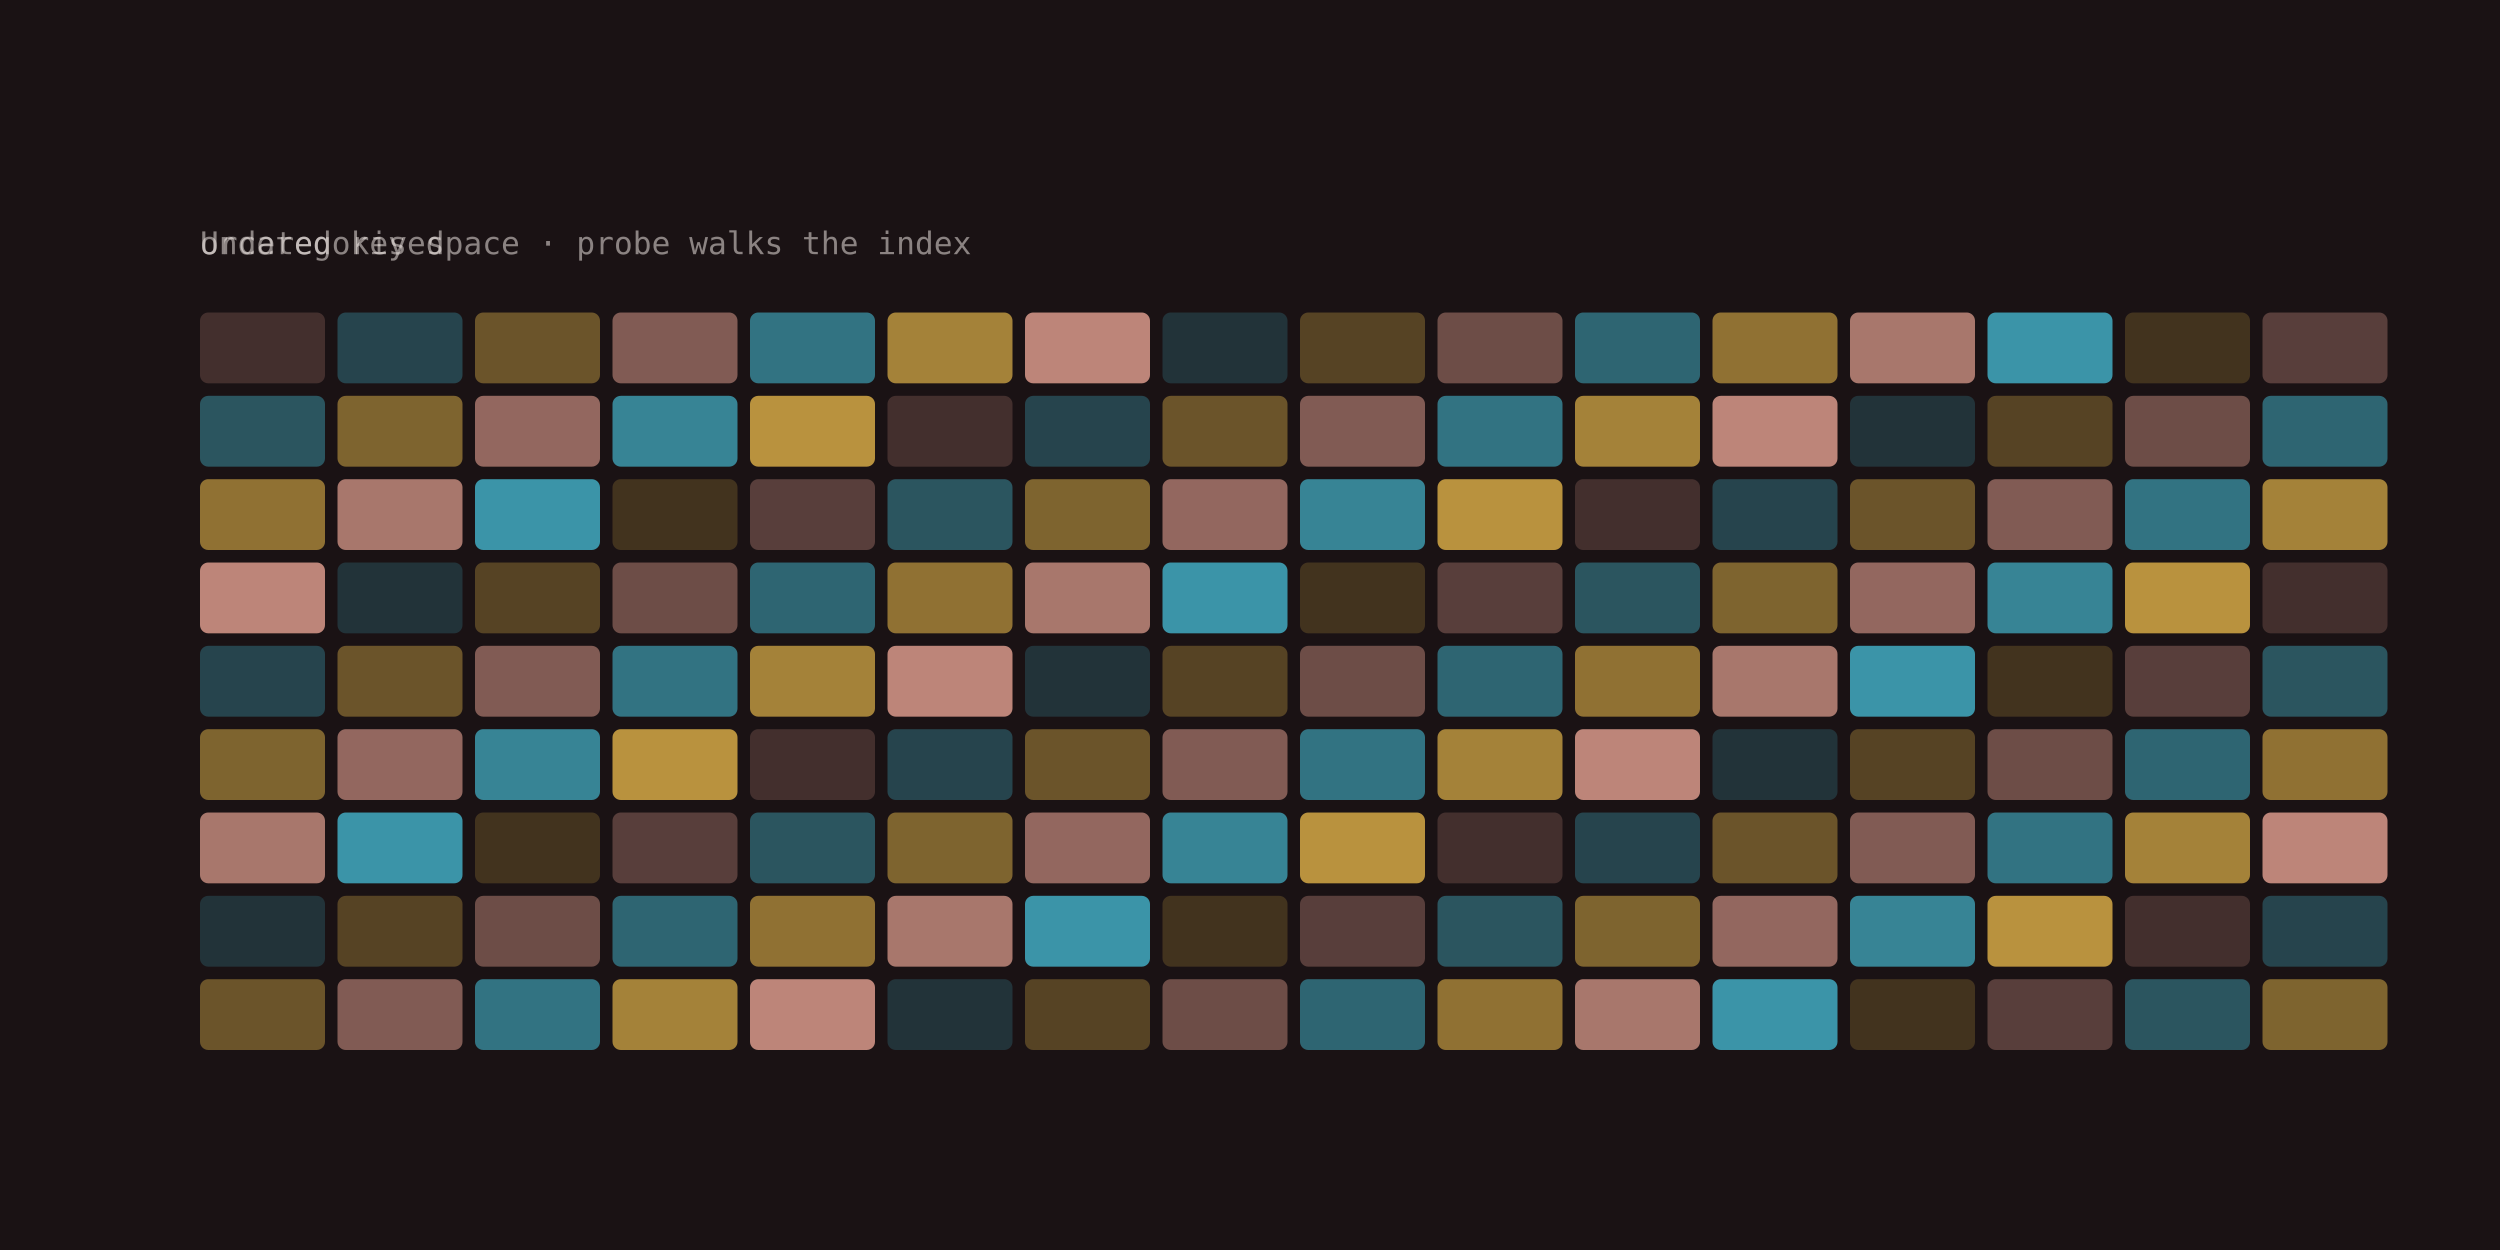
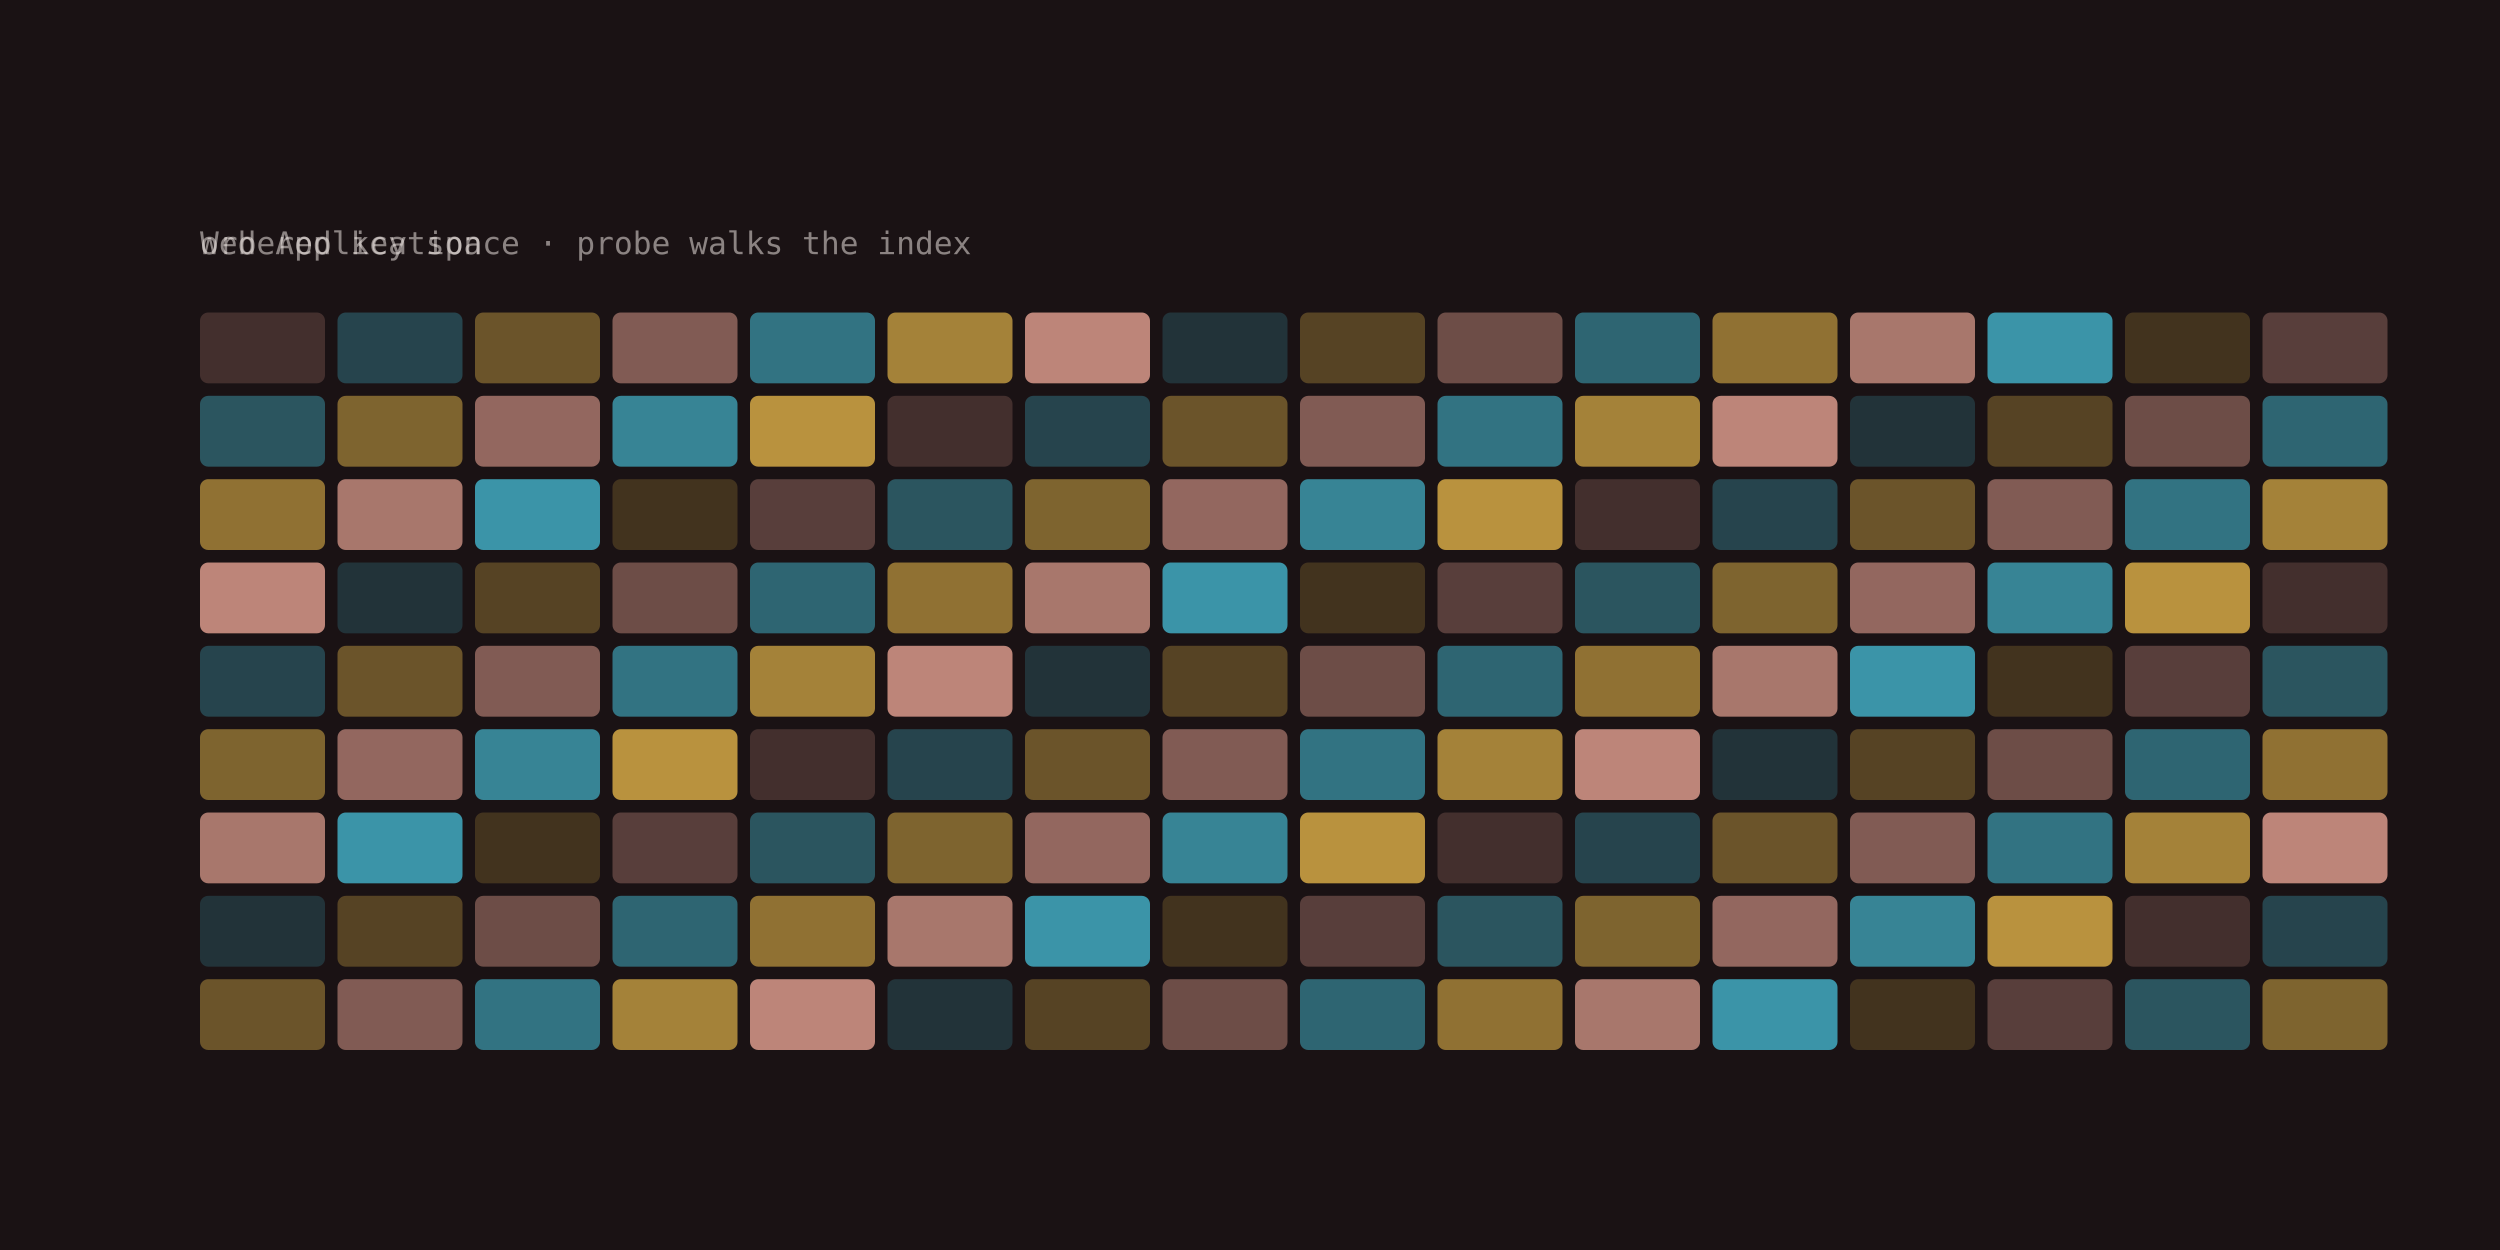
<svg xmlns="http://www.w3.org/2000/svg" viewBox="0 0 1200 600" width="1200" height="600" role="img" aria-label="gh0st domain model">
  <rect width="1200" height="600" fill="#1a1214" />
  <defs>
    <linearGradient id="gd" x1="0" y1="0" x2="1" y2="1">
      <stop offset="0%" stop-color="#ffb4a2" />
      <stop offset="100%" stop-color="#48cae4" />
    </linearGradient>
  </defs>
  <rect x="96.00" y="150.00" width="60.00" height="34.00" rx="4.00" fill="#ffb4a2" opacity="0.18" />
  <rect x="162.00" y="150.00" width="60.00" height="34.00" rx="4.00" fill="#48cae4" opacity="0.27" />
  <rect x="228.00" y="150.00" width="60.00" height="34.00" rx="4.00" fill="#f9c74f" opacity="0.36" />
  <rect x="294.00" y="150.00" width="60.00" height="34.00" rx="4.00" fill="#ffb4a2" opacity="0.45" />
  <rect x="360.00" y="150.00" width="60.00" height="34.00" rx="4.00" fill="#48cae4" opacity="0.53" />
  <rect x="426.00" y="150.00" width="60.00" height="34.00" rx="4.00" fill="#f9c74f" opacity="0.62" />
  <rect x="492.00" y="150.00" width="60.00" height="34.00" rx="4.00" fill="#ffb4a2" opacity="0.71" />
  <rect x="558.00" y="150.00" width="60.00" height="34.00" rx="4.00" fill="#48cae4" opacity="0.18" />
  <rect x="624.00" y="150.00" width="60.00" height="34.00" rx="4.00" fill="#f9c74f" opacity="0.27" />
  <rect x="690.00" y="150.00" width="60.00" height="34.00" rx="4.00" fill="#ffb4a2" opacity="0.36" />
  <rect x="756.00" y="150.00" width="60.00" height="34.00" rx="4.00" fill="#48cae4" opacity="0.45" />
  <rect x="822.00" y="150.00" width="60.00" height="34.00" rx="4.00" fill="#f9c74f" opacity="0.53" />
  <rect x="888.00" y="150.00" width="60.00" height="34.00" rx="4.00" fill="#ffb4a2" opacity="0.62" />
  <rect x="954.00" y="150.00" width="60.00" height="34.00" rx="4.00" fill="#48cae4" opacity="0.71" />
  <rect x="1020.00" y="150.00" width="60.00" height="34.00" rx="4.00" fill="#f9c74f" opacity="0.18" />
  <rect x="1086.00" y="150.00" width="60.00" height="34.00" rx="4.00" fill="#ffb4a2" opacity="0.27" />
  <rect x="96.00" y="190.00" width="60.00" height="34.00" rx="4.00" fill="#48cae4" opacity="0.36" />
  <rect x="162.00" y="190.00" width="60.00" height="34.00" rx="4.00" fill="#f9c74f" opacity="0.45" />
  <rect x="228.00" y="190.00" width="60.00" height="34.00" rx="4.00" fill="#ffb4a2" opacity="0.53" />
  <rect x="294.00" y="190.00" width="60.00" height="34.00" rx="4.00" fill="#48cae4" opacity="0.62" />
  <rect x="360.00" y="190.00" width="60.00" height="34.00" rx="4.00" fill="#f9c74f" opacity="0.71" />
  <rect x="426.00" y="190.00" width="60.00" height="34.00" rx="4.00" fill="#ffb4a2" opacity="0.18" />
  <rect x="492.00" y="190.00" width="60.00" height="34.00" rx="4.00" fill="#48cae4" opacity="0.27" />
  <rect x="558.00" y="190.00" width="60.00" height="34.00" rx="4.00" fill="#f9c74f" opacity="0.36" />
  <rect x="624.00" y="190.00" width="60.00" height="34.00" rx="4.00" fill="#ffb4a2" opacity="0.45" />
  <rect x="690.00" y="190.00" width="60.00" height="34.00" rx="4.00" fill="#48cae4" opacity="0.53" />
  <rect x="756.00" y="190.00" width="60.00" height="34.00" rx="4.00" fill="#f9c74f" opacity="0.62" />
  <rect x="822.00" y="190.00" width="60.00" height="34.00" rx="4.00" fill="#ffb4a2" opacity="0.71" />
  <rect x="888.00" y="190.00" width="60.00" height="34.00" rx="4.00" fill="#48cae4" opacity="0.18" />
  <rect x="954.00" y="190.00" width="60.00" height="34.00" rx="4.00" fill="#f9c74f" opacity="0.27" />
  <rect x="1020.00" y="190.00" width="60.00" height="34.00" rx="4.00" fill="#ffb4a2" opacity="0.36" />
  <rect x="1086.00" y="190.00" width="60.00" height="34.00" rx="4.00" fill="#48cae4" opacity="0.45" />
  <rect x="96.00" y="230.00" width="60.00" height="34.00" rx="4.00" fill="#f9c74f" opacity="0.53" />
  <rect x="162.00" y="230.00" width="60.00" height="34.00" rx="4.00" fill="#ffb4a2" opacity="0.62" />
  <rect x="228.00" y="230.00" width="60.00" height="34.00" rx="4.00" fill="#48cae4" opacity="0.71" />
  <rect x="294.00" y="230.00" width="60.00" height="34.00" rx="4.00" fill="#f9c74f" opacity="0.18" />
  <rect x="360.00" y="230.00" width="60.00" height="34.00" rx="4.00" fill="#ffb4a2" opacity="0.27" />
  <rect x="426.00" y="230.00" width="60.00" height="34.00" rx="4.00" fill="#48cae4" opacity="0.36" />
  <rect x="492.00" y="230.00" width="60.00" height="34.00" rx="4.00" fill="#f9c74f" opacity="0.45" />
  <rect x="558.00" y="230.00" width="60.00" height="34.00" rx="4.00" fill="#ffb4a2" opacity="0.53" />
  <rect x="624.00" y="230.00" width="60.00" height="34.00" rx="4.00" fill="#48cae4" opacity="0.62" />
  <rect x="690.00" y="230.00" width="60.00" height="34.00" rx="4.00" fill="#f9c74f" opacity="0.71" />
  <rect x="756.00" y="230.00" width="60.00" height="34.00" rx="4.00" fill="#ffb4a2" opacity="0.18" />
  <rect x="822.00" y="230.00" width="60.00" height="34.00" rx="4.00" fill="#48cae4" opacity="0.27" />
  <rect x="888.00" y="230.00" width="60.00" height="34.00" rx="4.00" fill="#f9c74f" opacity="0.36" />
  <rect x="954.00" y="230.00" width="60.00" height="34.00" rx="4.00" fill="#ffb4a2" opacity="0.45" />
  <rect x="1020.00" y="230.00" width="60.00" height="34.00" rx="4.00" fill="#48cae4" opacity="0.53" />
  <rect x="1086.00" y="230.00" width="60.00" height="34.00" rx="4.00" fill="#f9c74f" opacity="0.62" />
  <rect x="96.00" y="270.00" width="60.00" height="34.00" rx="4.00" fill="#ffb4a2" opacity="0.71" />
  <rect x="162.00" y="270.00" width="60.00" height="34.00" rx="4.00" fill="#48cae4" opacity="0.18" />
  <rect x="228.00" y="270.00" width="60.00" height="34.00" rx="4.00" fill="#f9c74f" opacity="0.27" />
  <rect x="294.00" y="270.00" width="60.00" height="34.00" rx="4.00" fill="#ffb4a2" opacity="0.36" />
  <rect x="360.00" y="270.00" width="60.00" height="34.00" rx="4.00" fill="#48cae4" opacity="0.45" />
  <rect x="426.00" y="270.00" width="60.00" height="34.00" rx="4.00" fill="#f9c74f" opacity="0.53" />
  <rect x="492.00" y="270.00" width="60.00" height="34.00" rx="4.00" fill="#ffb4a2" opacity="0.62" />
  <rect x="558.00" y="270.00" width="60.00" height="34.00" rx="4.00" fill="#48cae4" opacity="0.71" />
  <rect x="624.00" y="270.00" width="60.00" height="34.00" rx="4.00" fill="#f9c74f" opacity="0.18" />
  <rect x="690.00" y="270.00" width="60.00" height="34.00" rx="4.00" fill="#ffb4a2" opacity="0.27" />
  <rect x="756.00" y="270.00" width="60.00" height="34.00" rx="4.00" fill="#48cae4" opacity="0.36" />
  <rect x="822.00" y="270.00" width="60.00" height="34.00" rx="4.00" fill="#f9c74f" opacity="0.45" />
  <rect x="888.00" y="270.00" width="60.00" height="34.00" rx="4.00" fill="#ffb4a2" opacity="0.53" />
  <rect x="954.00" y="270.00" width="60.00" height="34.00" rx="4.00" fill="#48cae4" opacity="0.62" />
  <rect x="1020.00" y="270.00" width="60.00" height="34.00" rx="4.00" fill="#f9c74f" opacity="0.71" />
  <rect x="1086.00" y="270.00" width="60.00" height="34.00" rx="4.00" fill="#ffb4a2" opacity="0.18" />
  <rect x="96.00" y="310.00" width="60.00" height="34.00" rx="4.00" fill="#48cae4" opacity="0.27" />
  <rect x="162.00" y="310.00" width="60.00" height="34.00" rx="4.00" fill="#f9c74f" opacity="0.36" />
  <rect x="228.00" y="310.00" width="60.00" height="34.00" rx="4.00" fill="#ffb4a2" opacity="0.45" />
  <rect x="294.00" y="310.00" width="60.00" height="34.00" rx="4.00" fill="#48cae4" opacity="0.53" />
  <rect x="360.00" y="310.00" width="60.00" height="34.00" rx="4.00" fill="#f9c74f" opacity="0.62" />
  <rect x="426.00" y="310.00" width="60.00" height="34.00" rx="4.00" fill="#ffb4a2" opacity="0.71" />
  <rect x="492.00" y="310.00" width="60.00" height="34.00" rx="4.00" fill="#48cae4" opacity="0.18" />
  <rect x="558.00" y="310.00" width="60.00" height="34.00" rx="4.00" fill="#f9c74f" opacity="0.27" />
  <rect x="624.00" y="310.00" width="60.00" height="34.00" rx="4.00" fill="#ffb4a2" opacity="0.36" />
  <rect x="690.00" y="310.00" width="60.00" height="34.00" rx="4.00" fill="#48cae4" opacity="0.45" />
  <rect x="756.00" y="310.00" width="60.00" height="34.00" rx="4.00" fill="#f9c74f" opacity="0.53" />
  <rect x="822.00" y="310.00" width="60.00" height="34.00" rx="4.00" fill="#ffb4a2" opacity="0.62" />
  <rect x="888.00" y="310.00" width="60.00" height="34.00" rx="4.00" fill="#48cae4" opacity="0.71" />
  <rect x="954.00" y="310.00" width="60.00" height="34.00" rx="4.00" fill="#f9c74f" opacity="0.18" />
  <rect x="1020.00" y="310.00" width="60.00" height="34.00" rx="4.00" fill="#ffb4a2" opacity="0.27" />
  <rect x="1086.00" y="310.00" width="60.00" height="34.00" rx="4.00" fill="#48cae4" opacity="0.36" />
  <rect x="96.00" y="350.00" width="60.00" height="34.00" rx="4.00" fill="#f9c74f" opacity="0.45" />
  <rect x="162.00" y="350.00" width="60.00" height="34.00" rx="4.00" fill="#ffb4a2" opacity="0.53" />
  <rect x="228.00" y="350.00" width="60.00" height="34.00" rx="4.00" fill="#48cae4" opacity="0.62" />
  <rect x="294.00" y="350.00" width="60.00" height="34.00" rx="4.00" fill="#f9c74f" opacity="0.71" />
  <rect x="360.00" y="350.00" width="60.00" height="34.00" rx="4.00" fill="#ffb4a2" opacity="0.18" />
  <rect x="426.00" y="350.00" width="60.00" height="34.00" rx="4.00" fill="#48cae4" opacity="0.27" />
  <rect x="492.00" y="350.00" width="60.00" height="34.00" rx="4.00" fill="#f9c74f" opacity="0.36" />
  <rect x="558.00" y="350.00" width="60.00" height="34.00" rx="4.00" fill="#ffb4a2" opacity="0.45" />
  <rect x="624.00" y="350.00" width="60.00" height="34.00" rx="4.00" fill="#48cae4" opacity="0.53" />
  <rect x="690.00" y="350.00" width="60.00" height="34.00" rx="4.00" fill="#f9c74f" opacity="0.62" />
  <rect x="756.00" y="350.00" width="60.00" height="34.00" rx="4.00" fill="#ffb4a2" opacity="0.71" />
  <rect x="822.00" y="350.00" width="60.00" height="34.00" rx="4.00" fill="#48cae4" opacity="0.18" />
  <rect x="888.00" y="350.00" width="60.00" height="34.00" rx="4.00" fill="#f9c74f" opacity="0.27" />
  <rect x="954.00" y="350.00" width="60.00" height="34.00" rx="4.00" fill="#ffb4a2" opacity="0.36" />
  <rect x="1020.00" y="350.00" width="60.00" height="34.00" rx="4.00" fill="#48cae4" opacity="0.45" />
  <rect x="1086.00" y="350.00" width="60.00" height="34.00" rx="4.00" fill="#f9c74f" opacity="0.53" />
  <rect x="96.00" y="390.00" width="60.00" height="34.00" rx="4.00" fill="#ffb4a2" opacity="0.62" />
  <rect x="162.00" y="390.00" width="60.00" height="34.00" rx="4.00" fill="#48cae4" opacity="0.71" />
  <rect x="228.00" y="390.00" width="60.00" height="34.00" rx="4.00" fill="#f9c74f" opacity="0.18" />
  <rect x="294.00" y="390.00" width="60.00" height="34.00" rx="4.00" fill="#ffb4a2" opacity="0.27" />
  <rect x="360.00" y="390.00" width="60.00" height="34.00" rx="4.00" fill="#48cae4" opacity="0.36" />
  <rect x="426.00" y="390.00" width="60.00" height="34.00" rx="4.00" fill="#f9c74f" opacity="0.45" />
  <rect x="492.00" y="390.00" width="60.00" height="34.00" rx="4.00" fill="#ffb4a2" opacity="0.53" />
  <rect x="558.00" y="390.00" width="60.00" height="34.00" rx="4.00" fill="#48cae4" opacity="0.62" />
  <rect x="624.00" y="390.00" width="60.00" height="34.00" rx="4.00" fill="#f9c74f" opacity="0.71" />
  <rect x="690.00" y="390.00" width="60.00" height="34.00" rx="4.00" fill="#ffb4a2" opacity="0.18" />
  <rect x="756.00" y="390.00" width="60.00" height="34.00" rx="4.00" fill="#48cae4" opacity="0.27" />
  <rect x="822.00" y="390.00" width="60.00" height="34.00" rx="4.00" fill="#f9c74f" opacity="0.36" />
  <rect x="888.00" y="390.00" width="60.00" height="34.00" rx="4.00" fill="#ffb4a2" opacity="0.45" />
  <rect x="954.00" y="390.00" width="60.00" height="34.00" rx="4.00" fill="#48cae4" opacity="0.53" />
  <rect x="1020.00" y="390.00" width="60.00" height="34.00" rx="4.00" fill="#f9c74f" opacity="0.62" />
  <rect x="1086.00" y="390.00" width="60.00" height="34.00" rx="4.00" fill="#ffb4a2" opacity="0.71" />
  <rect x="96.00" y="430.00" width="60.00" height="34.00" rx="4.00" fill="#48cae4" opacity="0.18" />
  <rect x="162.00" y="430.00" width="60.00" height="34.00" rx="4.00" fill="#f9c74f" opacity="0.27" />
  <rect x="228.00" y="430.00" width="60.00" height="34.00" rx="4.00" fill="#ffb4a2" opacity="0.36" />
  <rect x="294.00" y="430.00" width="60.00" height="34.00" rx="4.00" fill="#48cae4" opacity="0.45" />
  <rect x="360.00" y="430.00" width="60.00" height="34.00" rx="4.00" fill="#f9c74f" opacity="0.53" />
  <rect x="426.00" y="430.00" width="60.00" height="34.00" rx="4.00" fill="#ffb4a2" opacity="0.62" />
  <rect x="492.00" y="430.00" width="60.00" height="34.00" rx="4.00" fill="#48cae4" opacity="0.71" />
  <rect x="558.00" y="430.00" width="60.00" height="34.00" rx="4.00" fill="#f9c74f" opacity="0.18" />
  <rect x="624.00" y="430.00" width="60.00" height="34.00" rx="4.00" fill="#ffb4a2" opacity="0.27" />
  <rect x="690.00" y="430.00" width="60.00" height="34.00" rx="4.00" fill="#48cae4" opacity="0.36" />
  <rect x="756.00" y="430.00" width="60.00" height="34.00" rx="4.00" fill="#f9c74f" opacity="0.45" />
  <rect x="822.00" y="430.00" width="60.00" height="34.00" rx="4.00" fill="#ffb4a2" opacity="0.53" />
  <rect x="888.00" y="430.00" width="60.00" height="34.00" rx="4.00" fill="#48cae4" opacity="0.62" />
  <rect x="954.00" y="430.00" width="60.00" height="34.00" rx="4.00" fill="#f9c74f" opacity="0.71" />
  <rect x="1020.00" y="430.00" width="60.00" height="34.00" rx="4.00" fill="#ffb4a2" opacity="0.18" />
  <rect x="1086.00" y="430.00" width="60.00" height="34.00" rx="4.00" fill="#48cae4" opacity="0.27" />
  <rect x="96.00" y="470.00" width="60.00" height="34.00" rx="4.00" fill="#f9c74f" opacity="0.36" />
  <rect x="162.00" y="470.00" width="60.00" height="34.00" rx="4.00" fill="#ffb4a2" opacity="0.45" />
  <rect x="228.00" y="470.00" width="60.00" height="34.00" rx="4.00" fill="#48cae4" opacity="0.53" />
  <rect x="294.00" y="470.00" width="60.00" height="34.00" rx="4.00" fill="#f9c74f" opacity="0.62" />
  <rect x="360.00" y="470.00" width="60.00" height="34.00" rx="4.00" fill="#ffb4a2" opacity="0.71" />
  <rect x="426.00" y="470.00" width="60.00" height="34.00" rx="4.00" fill="#48cae4" opacity="0.18" />
  <rect x="492.00" y="470.00" width="60.00" height="34.00" rx="4.00" fill="#f9c74f" opacity="0.27" />
  <rect x="558.00" y="470.00" width="60.00" height="34.00" rx="4.00" fill="#ffb4a2" opacity="0.36" />
  <rect x="624.00" y="470.00" width="60.00" height="34.00" rx="4.00" fill="#48cae4" opacity="0.45" />
  <rect x="690.00" y="470.00" width="60.00" height="34.00" rx="4.00" fill="#f9c74f" opacity="0.53" />
  <rect x="756.00" y="470.00" width="60.00" height="34.00" rx="4.00" fill="#ffb4a2" opacity="0.62" />
  <rect x="822.00" y="470.00" width="60.00" height="34.00" rx="4.00" fill="#48cae4" opacity="0.71" />
  <rect x="888.00" y="470.00" width="60.00" height="34.00" rx="4.00" fill="#f9c74f" opacity="0.18" />
  <rect x="954.00" y="470.00" width="60.00" height="34.00" rx="4.00" fill="#ffb4a2" opacity="0.27" />
  <rect x="1020.00" y="470.00" width="60.00" height="34.00" rx="4.00" fill="#48cae4" opacity="0.36" />
  <rect x="1086.00" y="470.00" width="60.00" height="34.00" rx="4.00" fill="#f9c74f" opacity="0.45" />
  <text x="96" y="122" font-family="ui-monospace,Menlo,monospace" font-size="15" fill="rgba(253,244,240,0.500)">ordered key space · probe walks the index</text>
-   <text x="96" y="122" font-family="ui-monospace,Menlo,monospace" font-size="15" fill="rgba(253,244,240,0.500)">Uncategorised</text>
+   <text x="96" y="122" font-family="ui-monospace,Menlo,monospace" font-size="15" fill="rgba(253,244,240,0.500)">Web Application</text>
</svg>
